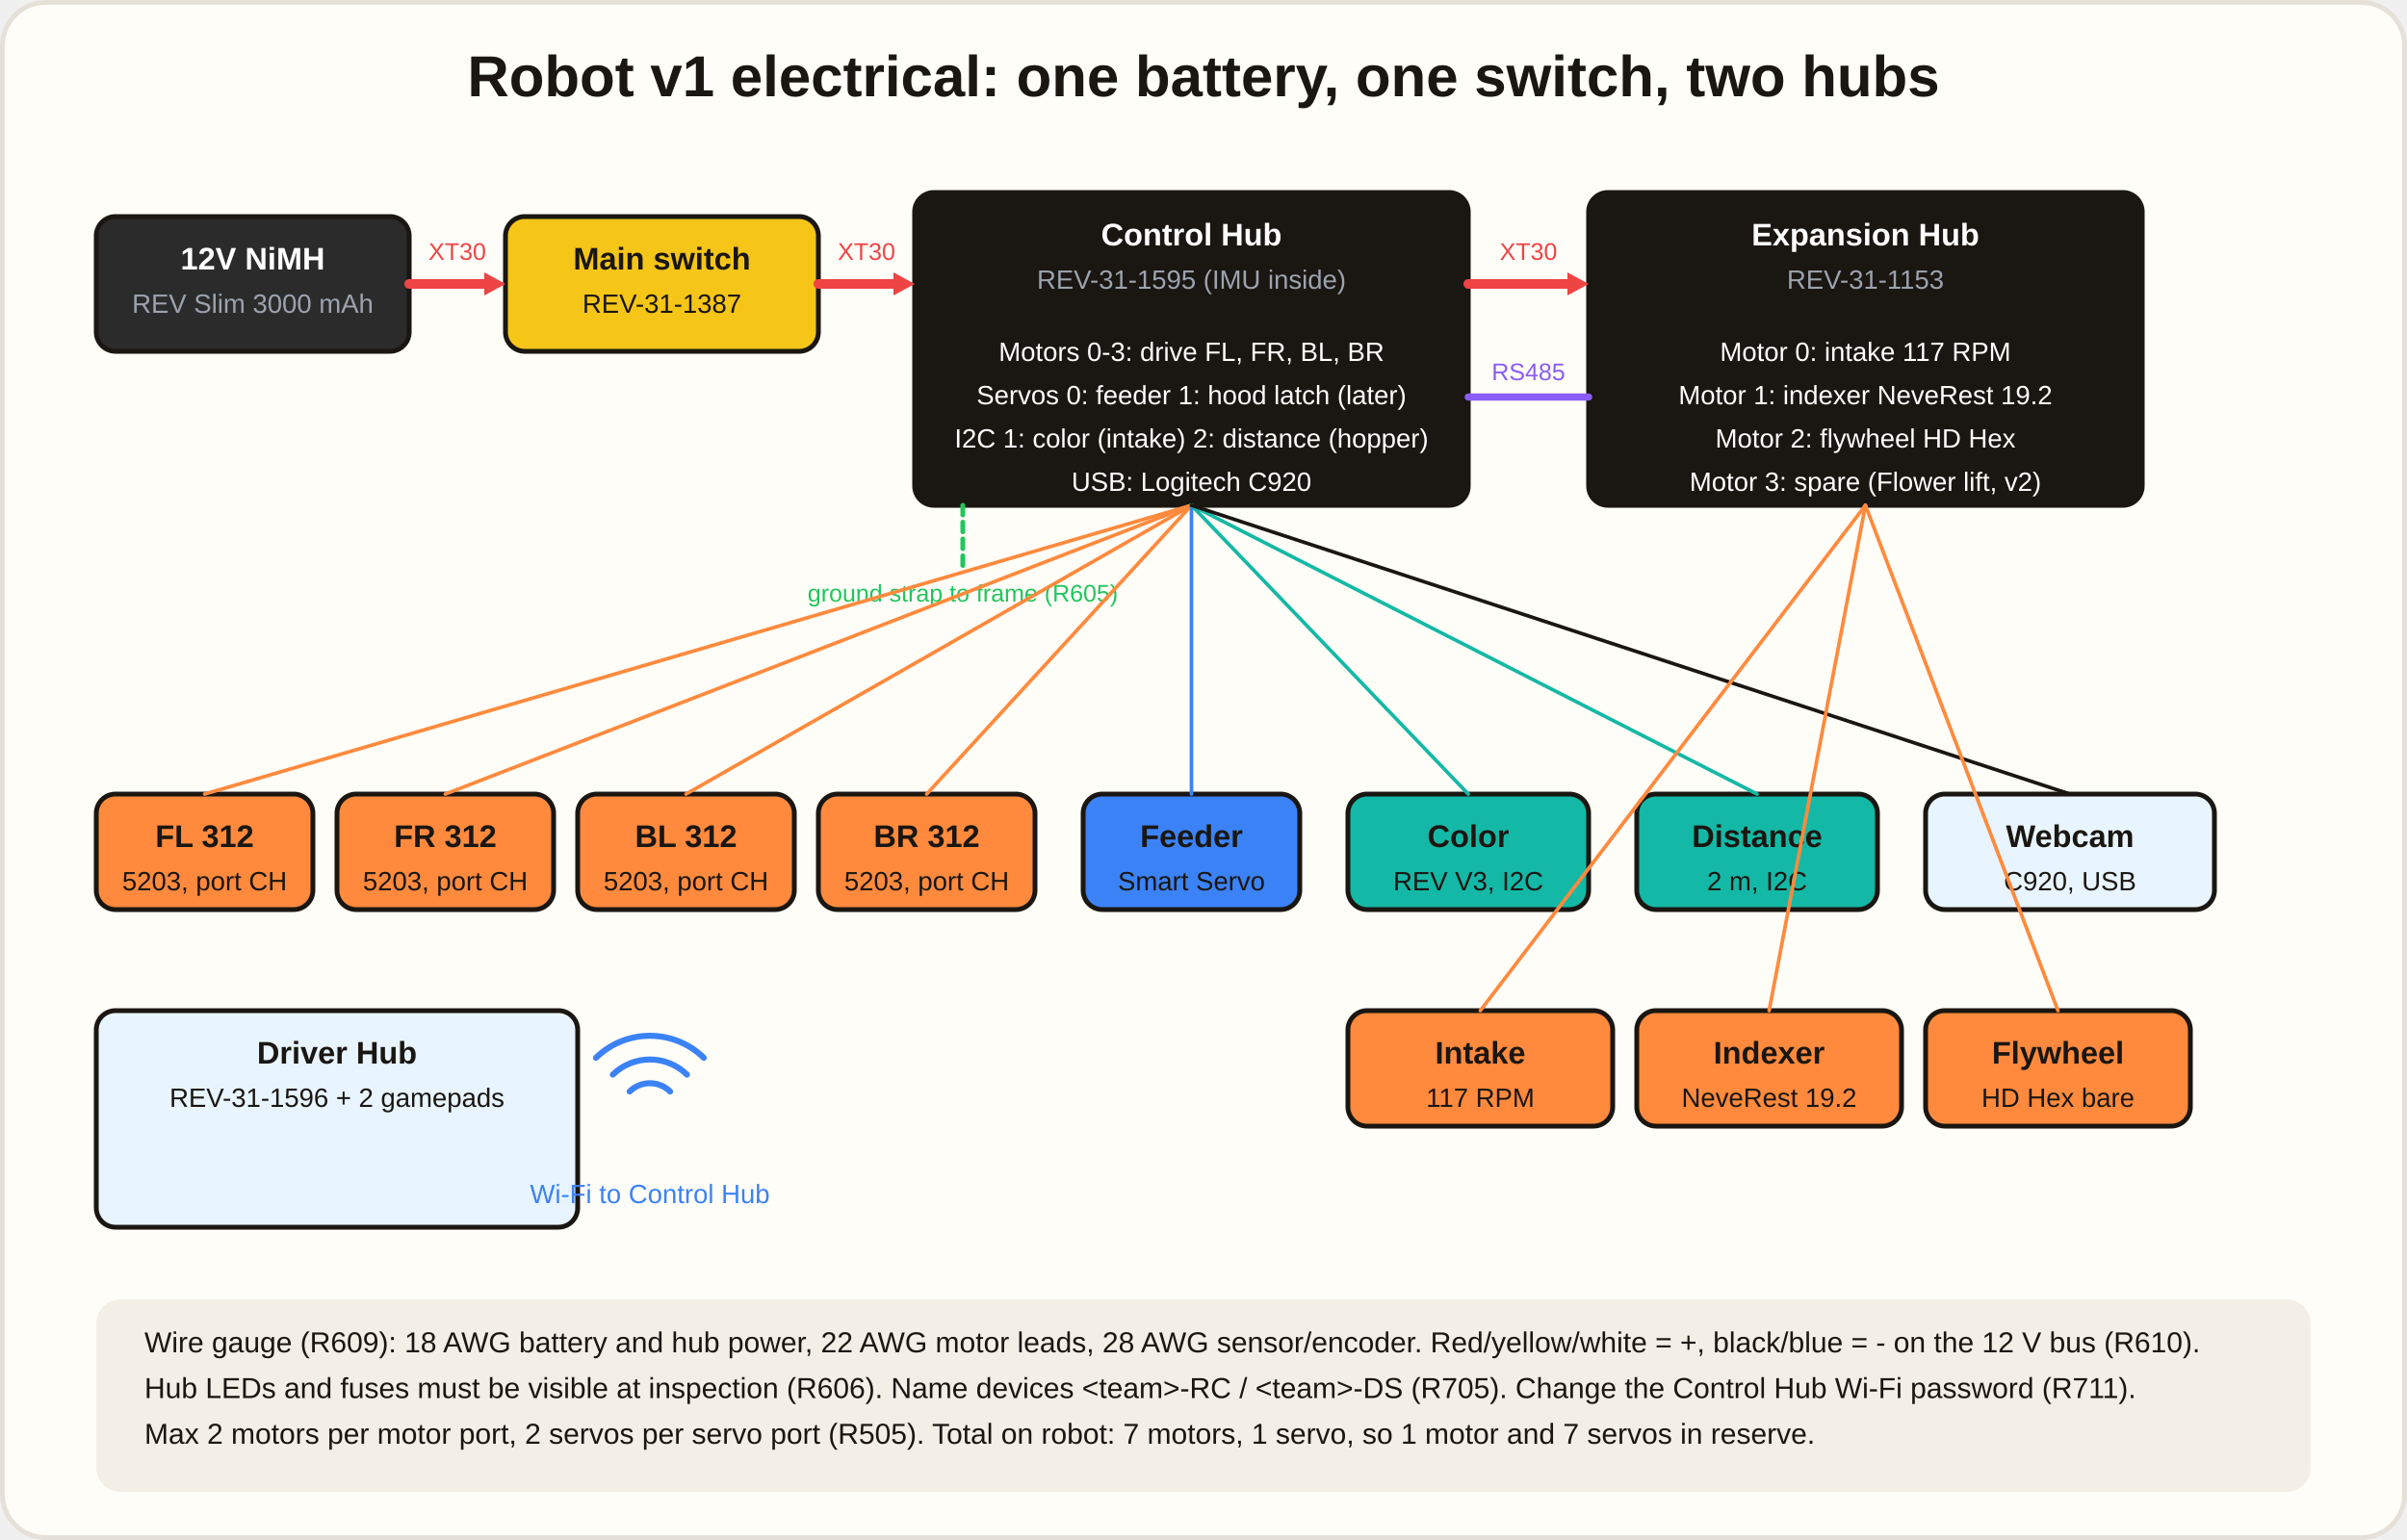
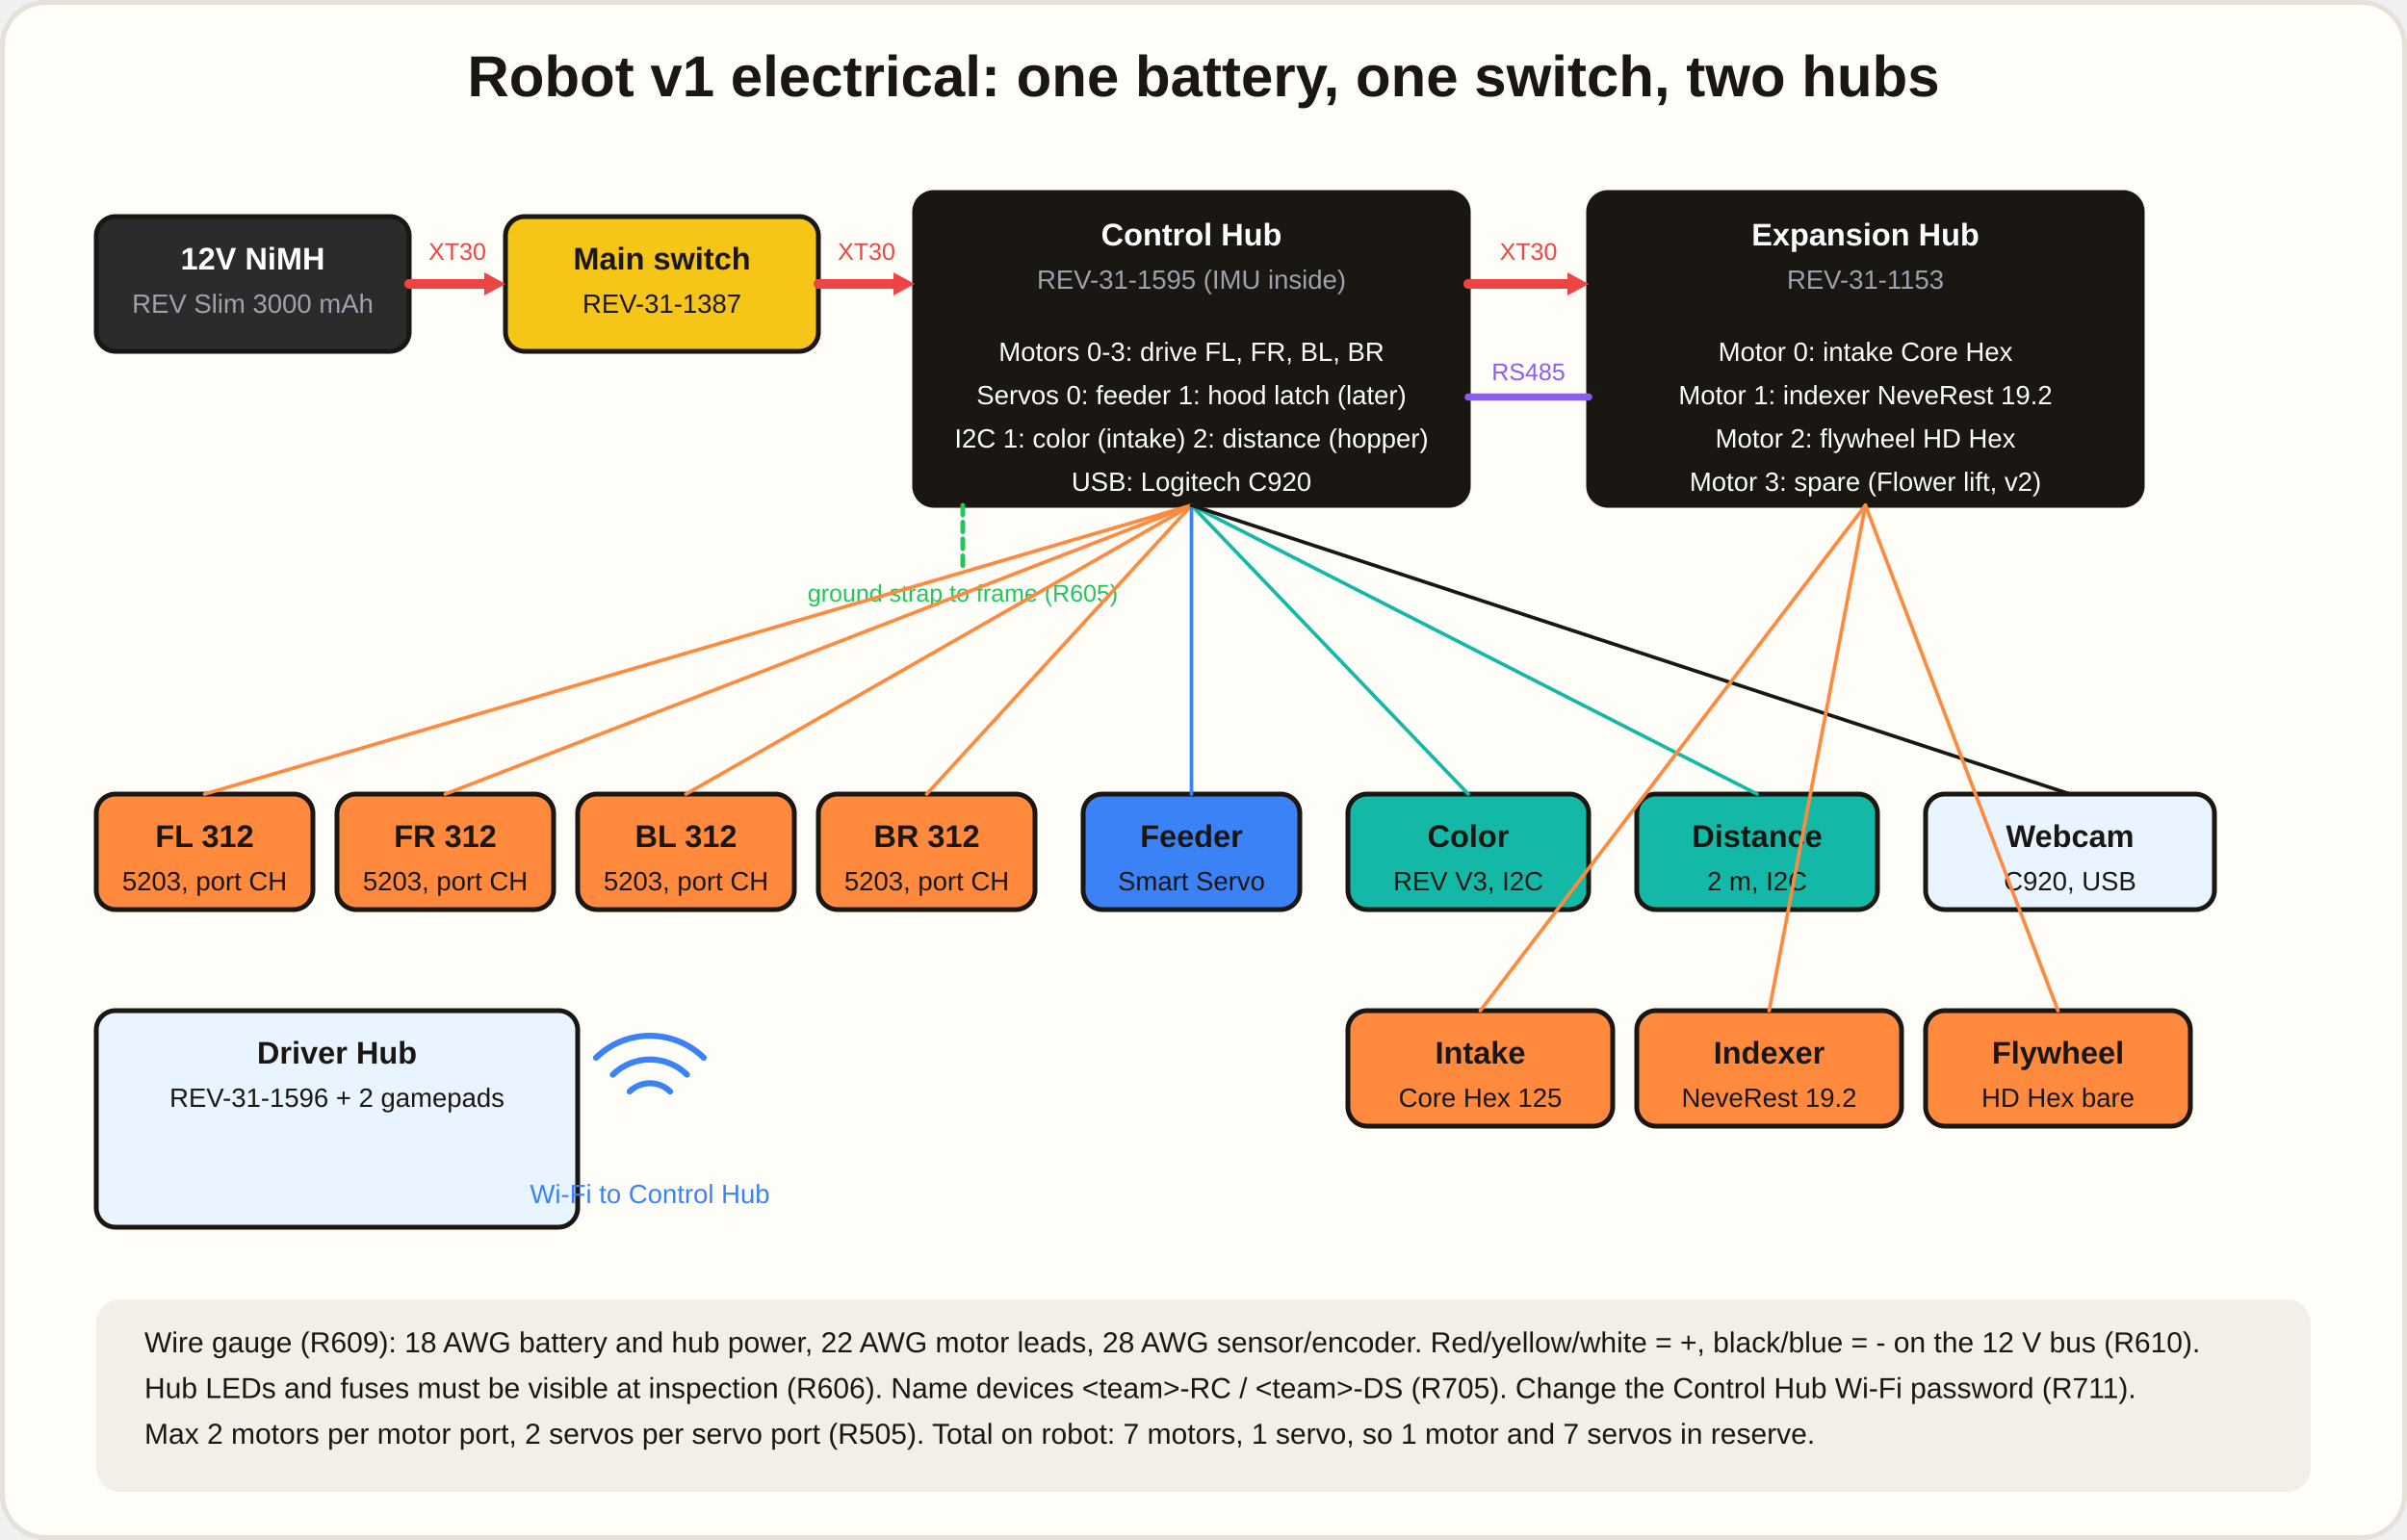
<svg xmlns="http://www.w3.org/2000/svg" width="1000" height="640" viewBox="0 0 1000 640">
  <rect x="1" y="1" width="998" height="638" rx="18" fill="#FFFDF7" stroke="#E5E0D8" stroke-width="2" />
  <text x="500.0" y="40" font-size="24" fill="#1A1611" text-anchor="middle" font-weight="bold" font-family="Arial, Helvetica, sans-serif">Robot v1 electrical: one battery, one switch, two hubs</text>
  <rect x="40" y="90" width="130" height="56" rx="8" fill="#2b2b2b" stroke="#1A1611" stroke-width="2" />
  <text x="105.0" y="112" font-size="13" fill="white" text-anchor="middle" font-weight="bold" font-family="Arial, Helvetica, sans-serif">12V NiMH</text>
  <text x="105.0" y="130" font-size="11" fill="#9CA3AF" text-anchor="middle" font-weight="normal" font-family="Arial, Helvetica, sans-serif">REV Slim 3000 mAh</text>
  <rect x="210" y="90" width="130" height="56" rx="8" fill="#F5C518" stroke="#1A1611" stroke-width="2" />
  <text x="275.0" y="112" font-size="13" fill="#1A1611" text-anchor="middle" font-weight="bold" font-family="Arial, Helvetica, sans-serif">Main switch</text>
  <text x="275.0" y="130" font-size="11" fill="#1A1611" text-anchor="middle" font-weight="normal" font-family="Arial, Helvetica, sans-serif">REV-31-1387</text>
  <rect x="380" y="80" width="230" height="130" rx="8" fill="#1A1611" stroke="#1A1611" stroke-width="2" />
  <text x="495.0" y="102" font-size="13" fill="white" text-anchor="middle" font-weight="bold" font-family="Arial, Helvetica, sans-serif">Control Hub</text>
  <text x="495.0" y="120" font-size="11" fill="#9CA3AF" text-anchor="middle" font-weight="normal" font-family="Arial, Helvetica, sans-serif">REV-31-1595 (IMU inside)</text>
  <rect x="660" y="80" width="230" height="130" rx="8" fill="#1A1611" stroke="#1A1611" stroke-width="2" />
  <text x="775.0" y="102" font-size="13" fill="white" text-anchor="middle" font-weight="bold" font-family="Arial, Helvetica, sans-serif">Expansion Hub</text>
  <text x="775.0" y="120" font-size="11" fill="#9CA3AF" text-anchor="middle" font-weight="normal" font-family="Arial, Helvetica, sans-serif">REV-31-1153</text>
  <line x1="170" y1="118" x2="202.0" y2="118.0" stroke="#EF4444" stroke-width="4" stroke-linecap="round" />
  <polygon points="210.0,118.0 201.2,122.8 201.2,113.2" fill="#EF4444" />
  <text x="190" y="108" font-size="10" fill="#EF4444" text-anchor="middle" font-weight="normal" font-family="Arial, Helvetica, sans-serif">XT30</text>
  <line x1="340" y1="118" x2="372.0" y2="118.0" stroke="#EF4444" stroke-width="4" stroke-linecap="round" />
  <polygon points="380.0,118.0 371.2,122.8 371.2,113.2" fill="#EF4444" />
  <text x="360" y="108" font-size="10" fill="#EF4444" text-anchor="middle" font-weight="normal" font-family="Arial, Helvetica, sans-serif">XT30</text>
  <line x1="610" y1="118" x2="652.0" y2="118.0" stroke="#EF4444" stroke-width="4" stroke-linecap="round" />
  <polygon points="660.0,118.0 651.2,122.8 651.2,113.2" fill="#EF4444" />
  <text x="635" y="108" font-size="10" fill="#EF4444" text-anchor="middle" font-weight="normal" font-family="Arial, Helvetica, sans-serif">XT30</text>
  <line x1="610" y1="165" x2="660" y2="165" stroke="#8B5CF6" stroke-width="3" stroke-linecap="round" />
  <text x="635" y="158" font-size="10" fill="#8B5CF6" text-anchor="middle" font-weight="normal" font-family="Arial, Helvetica, sans-serif">RS485</text>
  <line x1="400" y1="210" x2="400" y2="236" stroke="#22C55E" stroke-width="2" stroke-linecap="round" stroke-dasharray="4 3" />
  <text x="400" y="250" font-size="10" fill="#22C55E" text-anchor="middle" font-weight="normal" font-family="Arial, Helvetica, sans-serif">ground strap to frame (R605)</text>
  <text x="495" y="150" font-size="11" fill="white" text-anchor="middle" font-weight="normal" font-family="Arial, Helvetica, sans-serif">Motors 0-3: drive FL, FR, BL, BR</text>
  <text x="495" y="168" font-size="11" fill="white" text-anchor="middle" font-weight="normal" font-family="Arial, Helvetica, sans-serif">Servos 0: feeder   1: hood latch (later)</text>
  <text x="495" y="186" font-size="11" fill="white" text-anchor="middle" font-weight="normal" font-family="Arial, Helvetica, sans-serif">I2C 1: color (intake)   2: distance (hopper)</text>
  <text x="495" y="204" font-size="11" fill="white" text-anchor="middle" font-weight="normal" font-family="Arial, Helvetica, sans-serif">USB: Logitech C920</text>
-   <text x="775" y="150" font-size="11" fill="white" text-anchor="middle" font-weight="normal" font-family="Arial, Helvetica, sans-serif">Motor 0: intake 117 RPM</text>
+   <text x="775" y="150" font-size="11" fill="white" text-anchor="middle" font-weight="normal" font-family="Arial, Helvetica, sans-serif">Motor 0: intake Core Hex</text>
  <text x="775" y="168" font-size="11" fill="white" text-anchor="middle" font-weight="normal" font-family="Arial, Helvetica, sans-serif">Motor 1: indexer NeveRest 19.2</text>
  <text x="775" y="186" font-size="11" fill="white" text-anchor="middle" font-weight="normal" font-family="Arial, Helvetica, sans-serif">Motor 2: flywheel HD Hex</text>
  <text x="775" y="204" font-size="11" fill="white" text-anchor="middle" font-weight="normal" font-family="Arial, Helvetica, sans-serif">Motor 3: spare (Flower lift, v2)</text>
  <rect x="40" y="330" width="90" height="48" rx="8" fill="#FF8A3D" stroke="#1A1611" stroke-width="2" />
  <text x="85.0" y="352" font-size="13" fill="#1A1611" text-anchor="middle" font-weight="bold" font-family="Arial, Helvetica, sans-serif">FL 312</text>
  <text x="85.0" y="370" font-size="11" fill="#1A1611" text-anchor="middle" font-weight="normal" font-family="Arial, Helvetica, sans-serif">5203, port CH</text>
  <line x1="85" y1="330" x2="495" y2="210" stroke="#FF8A3D" stroke-width="1.5" stroke-linecap="round" />
  <rect x="140" y="330" width="90" height="48" rx="8" fill="#FF8A3D" stroke="#1A1611" stroke-width="2" />
  <text x="185.0" y="352" font-size="13" fill="#1A1611" text-anchor="middle" font-weight="bold" font-family="Arial, Helvetica, sans-serif">FR 312</text>
  <text x="185.0" y="370" font-size="11" fill="#1A1611" text-anchor="middle" font-weight="normal" font-family="Arial, Helvetica, sans-serif">5203, port CH</text>
  <line x1="185" y1="330" x2="495" y2="210" stroke="#FF8A3D" stroke-width="1.5" stroke-linecap="round" />
  <rect x="240" y="330" width="90" height="48" rx="8" fill="#FF8A3D" stroke="#1A1611" stroke-width="2" />
  <text x="285.0" y="352" font-size="13" fill="#1A1611" text-anchor="middle" font-weight="bold" font-family="Arial, Helvetica, sans-serif">BL 312</text>
  <text x="285.0" y="370" font-size="11" fill="#1A1611" text-anchor="middle" font-weight="normal" font-family="Arial, Helvetica, sans-serif">5203, port CH</text>
  <line x1="285" y1="330" x2="495" y2="210" stroke="#FF8A3D" stroke-width="1.5" stroke-linecap="round" />
  <rect x="340" y="330" width="90" height="48" rx="8" fill="#FF8A3D" stroke="#1A1611" stroke-width="2" />
  <text x="385.0" y="352" font-size="13" fill="#1A1611" text-anchor="middle" font-weight="bold" font-family="Arial, Helvetica, sans-serif">BR 312</text>
  <text x="385.0" y="370" font-size="11" fill="#1A1611" text-anchor="middle" font-weight="normal" font-family="Arial, Helvetica, sans-serif">5203, port CH</text>
  <line x1="385" y1="330" x2="495" y2="210" stroke="#FF8A3D" stroke-width="1.5" stroke-linecap="round" />
  <rect x="450" y="330" width="90" height="48" rx="8" fill="#3B82F6" stroke="#1A1611" stroke-width="2" />
  <text x="495.0" y="352" font-size="13" fill="#1A1611" text-anchor="middle" font-weight="bold" font-family="Arial, Helvetica, sans-serif">Feeder</text>
  <text x="495.0" y="370" font-size="11" fill="#1A1611" text-anchor="middle" font-weight="normal" font-family="Arial, Helvetica, sans-serif">Smart Servo</text>
  <line x1="495" y1="330" x2="495" y2="210" stroke="#3B82F6" stroke-width="1.5" stroke-linecap="round" />
  <rect x="560" y="330" width="100" height="48" rx="8" fill="#14B8A6" stroke="#1A1611" stroke-width="2" />
  <text x="610.0" y="352" font-size="13" fill="#1A1611" text-anchor="middle" font-weight="bold" font-family="Arial, Helvetica, sans-serif">Color</text>
  <text x="610.0" y="370" font-size="11" fill="#1A1611" text-anchor="middle" font-weight="normal" font-family="Arial, Helvetica, sans-serif">REV V3, I2C</text>
  <line x1="610" y1="330" x2="495" y2="210" stroke="#14B8A6" stroke-width="1.5" stroke-linecap="round" />
  <rect x="680" y="330" width="100" height="48" rx="8" fill="#14B8A6" stroke="#1A1611" stroke-width="2" />
  <text x="730.0" y="352" font-size="13" fill="#1A1611" text-anchor="middle" font-weight="bold" font-family="Arial, Helvetica, sans-serif">Distance</text>
  <text x="730.0" y="370" font-size="11" fill="#1A1611" text-anchor="middle" font-weight="normal" font-family="Arial, Helvetica, sans-serif">2 m, I2C</text>
  <line x1="730" y1="330" x2="495" y2="210" stroke="#14B8A6" stroke-width="1.5" stroke-linecap="round" />
  <rect x="800" y="330" width="120" height="48" rx="8" fill="#e8f4ff" stroke="#1A1611" stroke-width="2" />
  <text x="860.0" y="352" font-size="13" fill="#1A1611" text-anchor="middle" font-weight="bold" font-family="Arial, Helvetica, sans-serif">Webcam</text>
  <text x="860.0" y="370" font-size="11" fill="#1A1611" text-anchor="middle" font-weight="normal" font-family="Arial, Helvetica, sans-serif">C920, USB</text>
  <line x1="860" y1="330" x2="495" y2="210" stroke="#1A1611" stroke-width="1.5" stroke-linecap="round" />
  <rect x="560" y="420" width="110" height="48" rx="8" fill="#FF8A3D" stroke="#1A1611" stroke-width="2" />
  <text x="615.0" y="442" font-size="13" fill="#1A1611" text-anchor="middle" font-weight="bold" font-family="Arial, Helvetica, sans-serif">Intake</text>
-   <text x="615.0" y="460" font-size="11" fill="#1A1611" text-anchor="middle" font-weight="normal" font-family="Arial, Helvetica, sans-serif">117 RPM</text>
+   <text x="615.0" y="460" font-size="11" fill="#1A1611" text-anchor="middle" font-weight="normal" font-family="Arial, Helvetica, sans-serif">Core Hex 125</text>
  <line x1="615" y1="420" x2="775" y2="210" stroke="#FF8A3D" stroke-width="1.5" stroke-linecap="round" />
  <rect x="680" y="420" width="110" height="48" rx="8" fill="#FF8A3D" stroke="#1A1611" stroke-width="2" />
  <text x="735.0" y="442" font-size="13" fill="#1A1611" text-anchor="middle" font-weight="bold" font-family="Arial, Helvetica, sans-serif">Indexer</text>
  <text x="735.0" y="460" font-size="11" fill="#1A1611" text-anchor="middle" font-weight="normal" font-family="Arial, Helvetica, sans-serif">NeveRest 19.2</text>
  <line x1="735" y1="420" x2="775" y2="210" stroke="#FF8A3D" stroke-width="1.5" stroke-linecap="round" />
  <rect x="800" y="420" width="110" height="48" rx="8" fill="#FF8A3D" stroke="#1A1611" stroke-width="2" />
  <text x="855.0" y="442" font-size="13" fill="#1A1611" text-anchor="middle" font-weight="bold" font-family="Arial, Helvetica, sans-serif">Flywheel</text>
  <text x="855.0" y="460" font-size="11" fill="#1A1611" text-anchor="middle" font-weight="normal" font-family="Arial, Helvetica, sans-serif">HD Hex bare</text>
  <line x1="855" y1="420" x2="775" y2="210" stroke="#FF8A3D" stroke-width="1.5" stroke-linecap="round" />
  <rect x="40" y="420" width="200" height="90" rx="8" fill="#e8f4ff" stroke="#1A1611" stroke-width="2" />
  <text x="140.0" y="442" font-size="13" fill="#1A1611" text-anchor="middle" font-weight="bold" font-family="Arial, Helvetica, sans-serif">Driver Hub</text>
  <text x="140.0" y="460" font-size="11" fill="#1A1611" text-anchor="middle" font-weight="normal" font-family="Arial, Helvetica, sans-serif">REV-31-1596 + 2 gamepads</text>
  <path d="M261.6,453.6 A12,12 0 0 1 278.4,453.6" fill="none" stroke="#3B82F6" stroke-width="2.5" stroke-linecap="round" stroke-linejoin="round" />
  <path d="M254.6,446.6 A22,22 0 0 1 285.4,446.6" fill="none" stroke="#3B82F6" stroke-width="2.5" stroke-linecap="round" stroke-linejoin="round" />
  <path d="M247.6,439.6 A32,32 0 0 1 292.4,439.6" fill="none" stroke="#3B82F6" stroke-width="2.5" stroke-linecap="round" stroke-linejoin="round" />
  <text x="270" y="500" font-size="11" fill="#3B82F6" text-anchor="middle" font-weight="normal" font-family="Arial, Helvetica, sans-serif">Wi-Fi to Control Hub</text>
  <rect x="40" y="540" width="920" height="80" rx="10" fill="#F3EFE7" stroke="none" stroke-width="0" />
  <text x="60" y="562" font-size="12" fill="#1A1611" text-anchor="start" font-weight="normal" font-family="Arial, Helvetica, sans-serif">Wire gauge (R609): 18 AWG battery and hub power, 22 AWG motor leads, 28 AWG sensor/encoder. Red/yellow/white = +, black/blue = - on the 12 V bus (R610).</text>
  <text x="60" y="581" font-size="12" fill="#1A1611" text-anchor="start" font-weight="normal" font-family="Arial, Helvetica, sans-serif">Hub LEDs and fuses must be visible at inspection (R606). Name devices &lt;team&gt;-RC / &lt;team&gt;-DS (R705). Change the Control Hub Wi-Fi password (R711).</text>
  <text x="60" y="600" font-size="12" fill="#1A1611" text-anchor="start" font-weight="normal" font-family="Arial, Helvetica, sans-serif">Max 2 motors per motor port, 2 servos per servo port (R505). Total on robot: 7 motors, 1 servo, so 1 motor and 7 servos in reserve.</text>
</svg>
